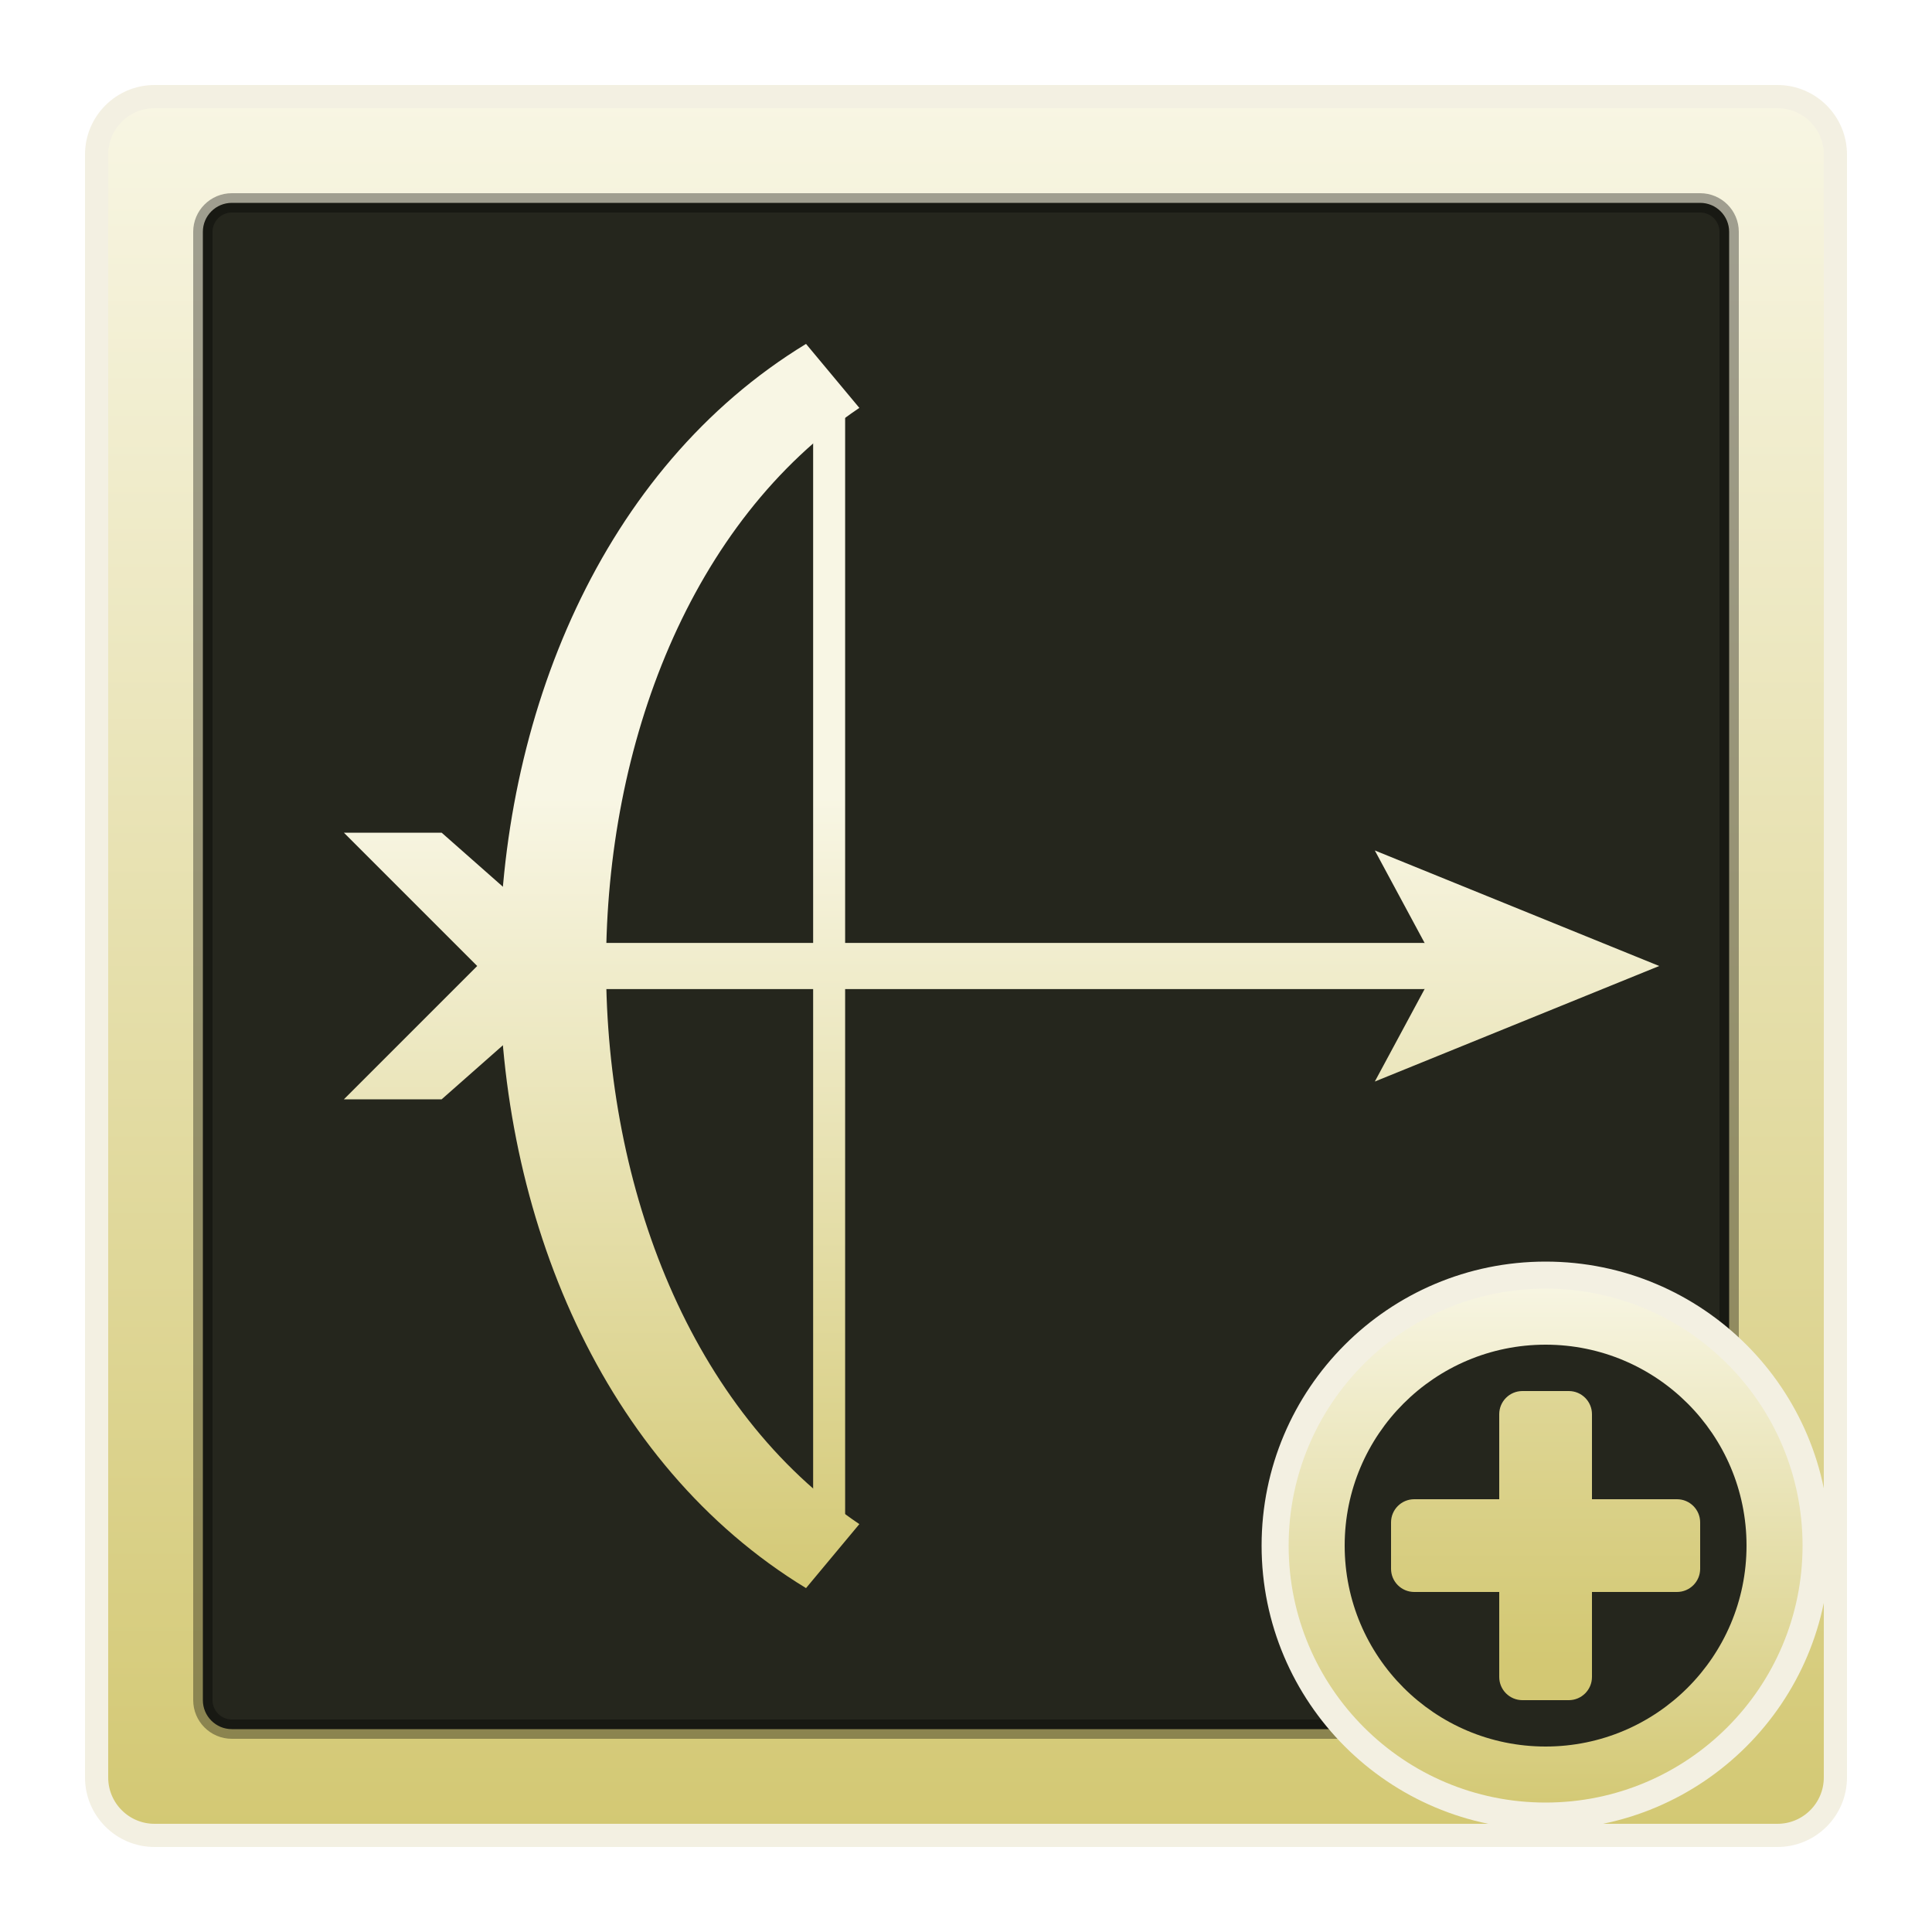
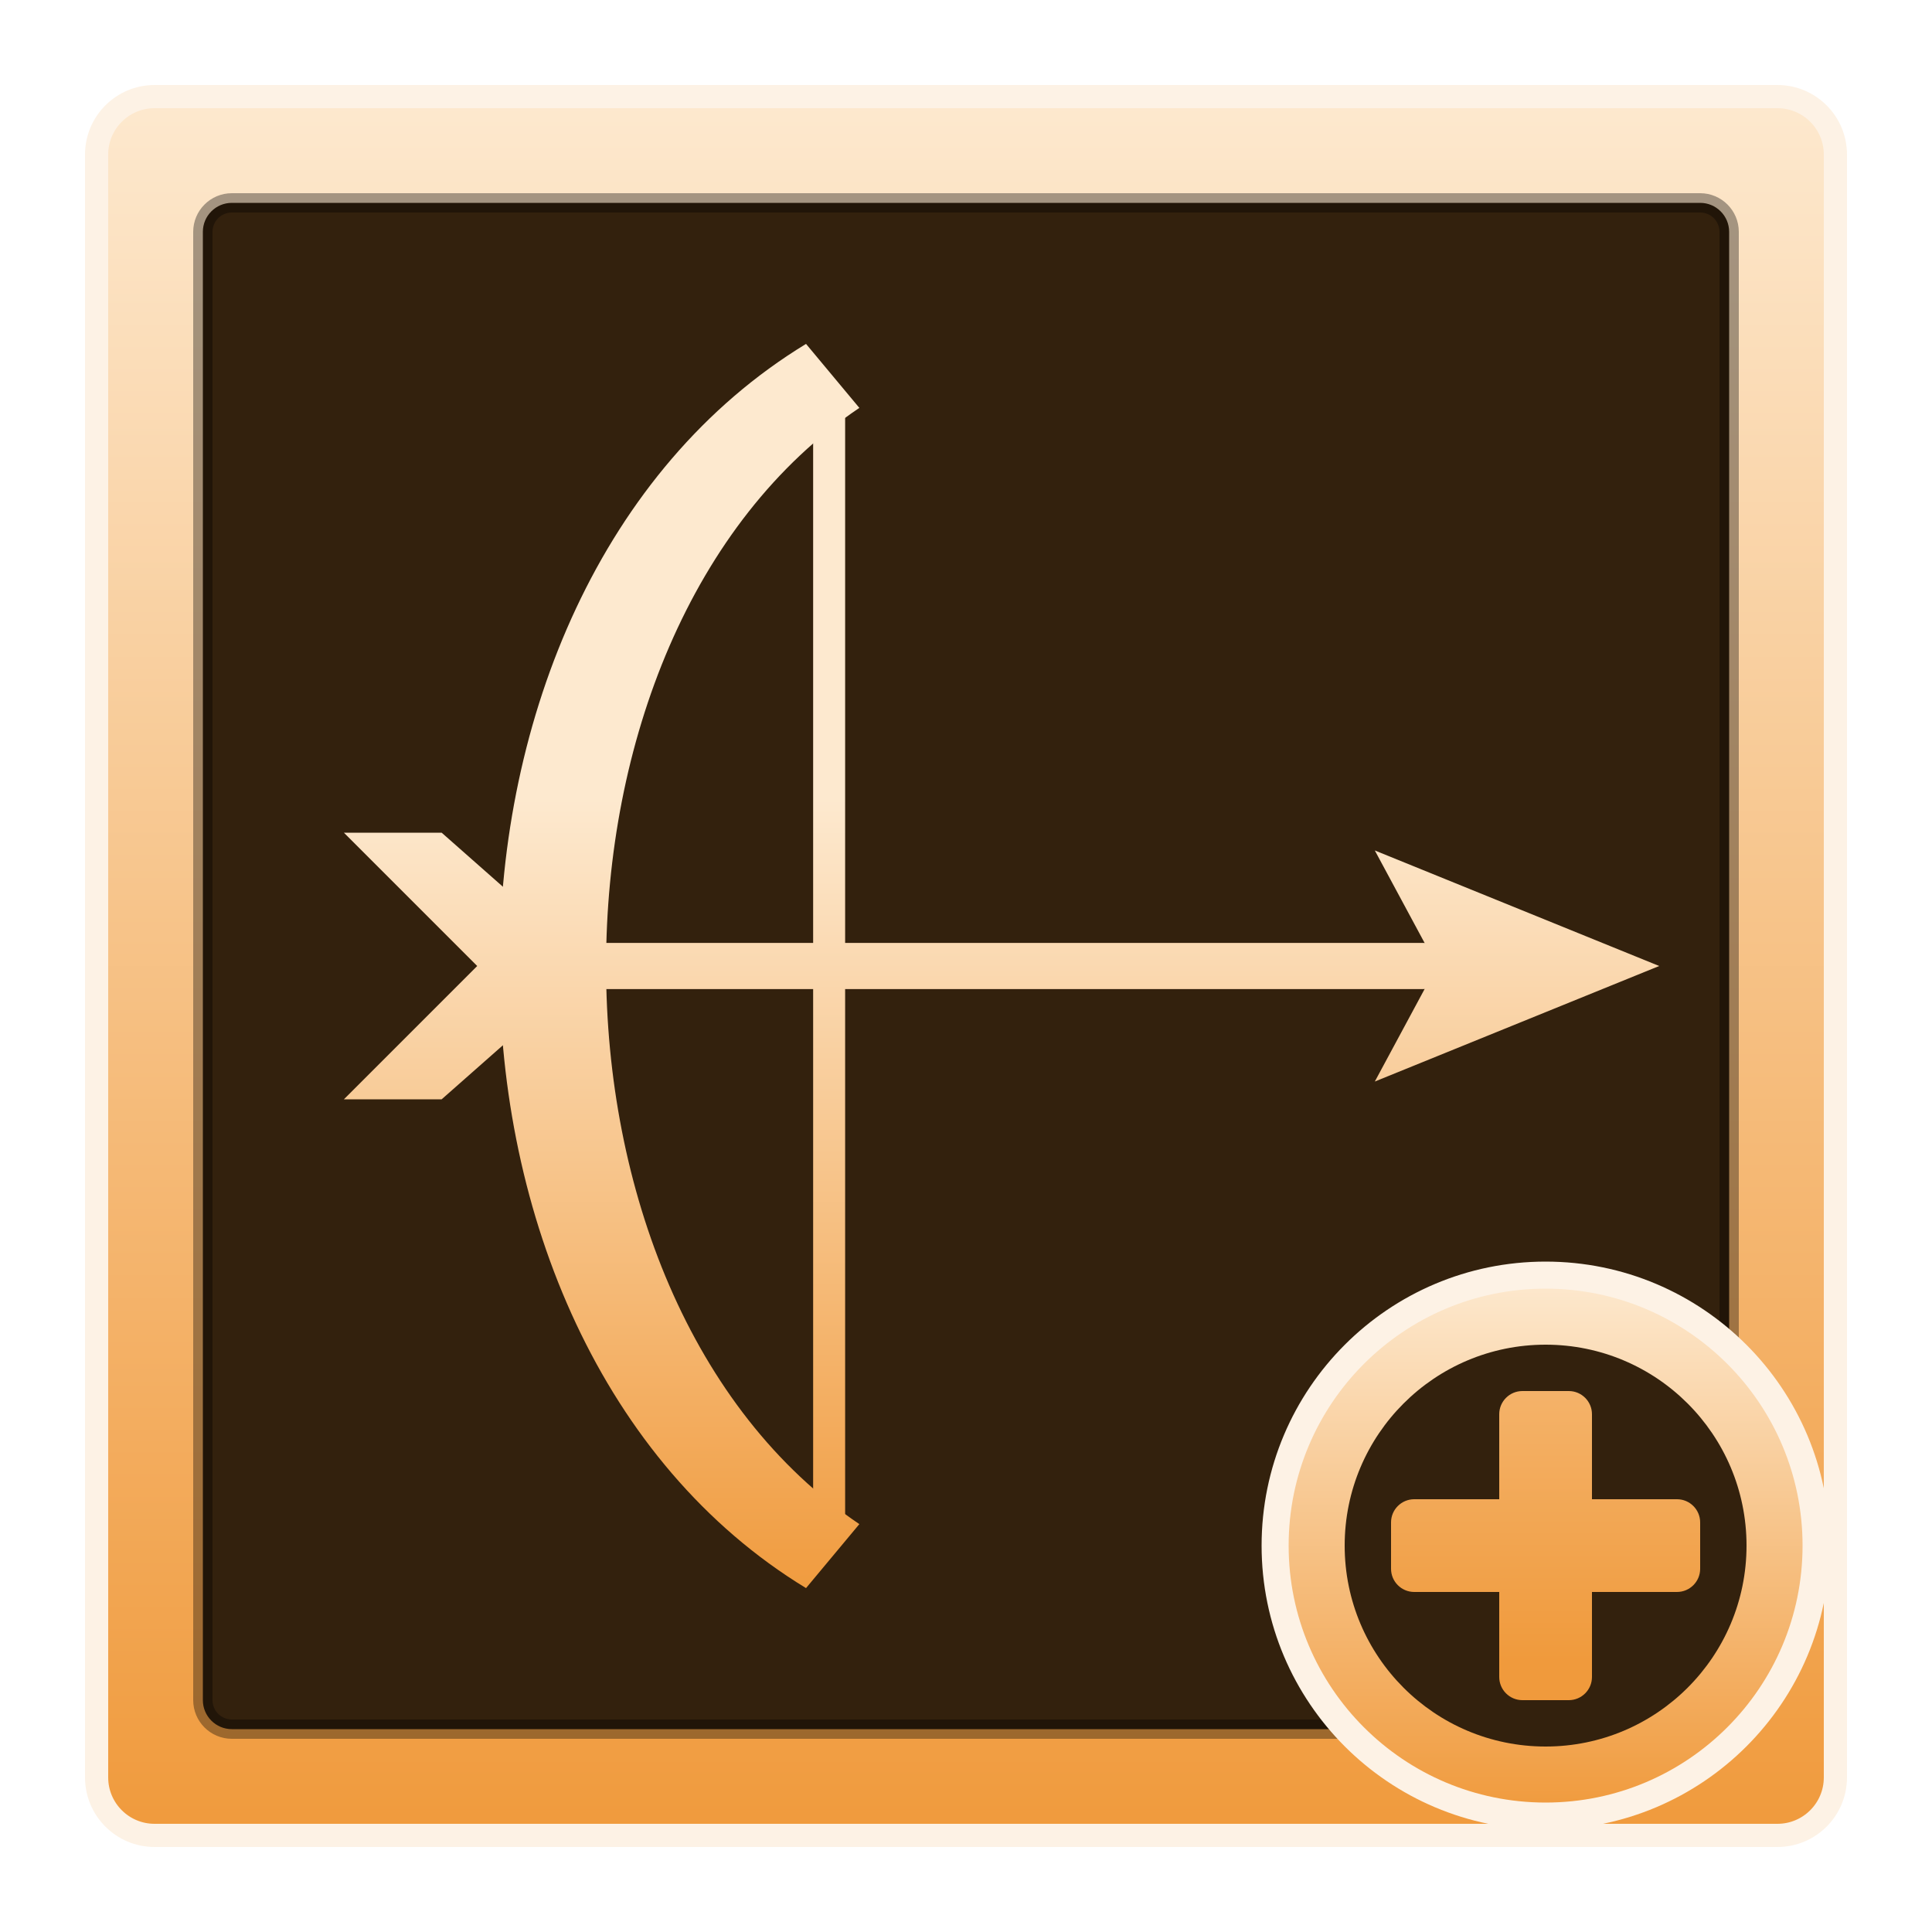
<svg xmlns="http://www.w3.org/2000/svg" viewBox="0 0 100 100">
  <defs>
    <linearGradient id="band" x1="0" y1="0" x2="0" y2="1">
-       <stop offset="0" stop-color="#f8f6e4" />
-       <stop offset="1" stop-color="#d3c873" />
+       <stop offset="0" stop-color="#fde9cf" />
+       <stop offset="1" stop-color="#f09a3c" />
    </linearGradient>
    <linearGradient id="glyph" gradientUnits="userSpaceOnUse" x1="0" y1="16" x2="0" y2="86">
-       <stop offset="0" stop-color="#f8f6e4" />
-       <stop offset="0.35" stop-color="#f8f6e4" />
-       <stop offset="1" stop-color="#d3c873" />
+       <stop offset="0" stop-color="#fde9cf" />
+       <stop offset="0.35" stop-color="#fde9cf" />
+       <stop offset="1" stop-color="#f09a3c" />
    </linearGradient>
  </defs>
-   <path d="M8 5 H92 A3 3 0 0 1 95 8 V92 A3 3 0 0 1 92 95 H8 A3 3 0 0 1 5 92 V8 A3 3 0 0 1 8 5 Z" fill="url(#band)" stroke="#f3f0e2" stroke-width="1.2" stroke-linejoin="round" />
-   <path d="M12 10.5 H88 A1.5 1.5 0 0 1 89.5 12 V88 A1.5 1.5 0 0 1 88 89.5 H12 A1.5 1.5 0 0 1 10.5 88 V12 A1.5 1.5 0 0 1 12 10.5 Z" fill="#25261d" />
+   <path d="M8 5 H92 A3 3 0 0 1 95 8 V92 A3 3 0 0 1 92 95 H8 A3 3 0 0 1 5 92 V8 A3 3 0 0 1 8 5 Z" fill="url(#band)" stroke="#fdf2e5" stroke-width="1.2" stroke-linejoin="round" />
+   <path d="M12 10.5 H88 A1.5 1.5 0 0 1 89.5 12 V88 A1.5 1.5 0 0 1 88 89.5 H12 A1.5 1.5 0 0 1 10.5 88 V12 A1.5 1.5 0 0 1 12 10.5 Z" fill="#33210d" />
  <path d="M12 10.5 H88 A1.5 1.5 0 0 1 89.5 12 V88 A1.5 1.5 0 0 1 88 89.5 H12 A1.5 1.5 0 0 1 10.5 88 V12 A1.5 1.5 0 0 1 12 10.5 Z" fill="none" stroke="#000" stroke-opacity="0.35" stroke-width="1" />
  <g transform="translate(50 50) scale(0.92) translate(-50 -50)">
    <path d="M41 15 C18 29 18 71 41 85 L44 81.4 C25 68.6 25 31.4 44 18.6 Z" fill="url(#glyph)" />
    <path d="M42.3 18 H42.3 A0.9 0.9 0 0 1 43.2 18.9 V81.1 A0.9 0.9 0 0 1 42.3 82 H42.3 A0.9 0.9 0 0 1 41.4 81.1 V18.9 A0.9 0.9 0 0 1 42.3 18 Z" fill="url(#glyph)" />
    <path d="M28.3 48.7 H75.7 A1.3 1.3 0 0 1 77 50 V50 A1.3 1.3 0 0 1 75.7 51.3 H28.3 A1.3 1.3 0 0 1 27 50 V50 A1.3 1.3 0 0 1 28.3 48.7 Z" fill="url(#glyph)" />
    <path d="M73 43.5 L89 50 L73 56.5 L76.5 50 Z" fill="url(#glyph)" />
    <path d="M29 50 L20.5 42.5 L15 42.5 L22.5 50 Z" fill="url(#glyph)" />
    <path d="M29 50 L20.5 57.5 L15 57.5 L22.5 50 Z" fill="url(#glyph)" />
  </g>
  <g>
-     <circle cx="80" cy="80" r="14" fill="url(#band)" stroke="#f3f0e2" stroke-width="1.4" />
-     <circle cx="80" cy="80" r="10.4" fill="#25261d" />
+     <circle cx="80" cy="80" r="14" fill="url(#band)" stroke="#fdf2e5" stroke-width="1.4" />
+     <circle cx="80" cy="80" r="10.4" fill="#33210d" />
    <path d="M78.8 72 H81.2 A1.2 1.2 0 0 1 82.4 73.2 V86.8 A1.2 1.2 0 0 1 81.2 88 H78.8 A1.2 1.2 0 0 1 77.6 86.8 V73.2 A1.2 1.2 0 0 1 78.8 72 Z M73.2 77.6 H86.8 A1.2 1.2 0 0 1 88 78.8 V81.2 A1.2 1.2 0 0 1 86.8 82.4 H73.2 A1.2 1.2 0 0 1 72 81.2 V78.8 A1.2 1.2 0 0 1 73.2 77.6 Z" fill="url(#glyph)" />
  </g>
</svg>
